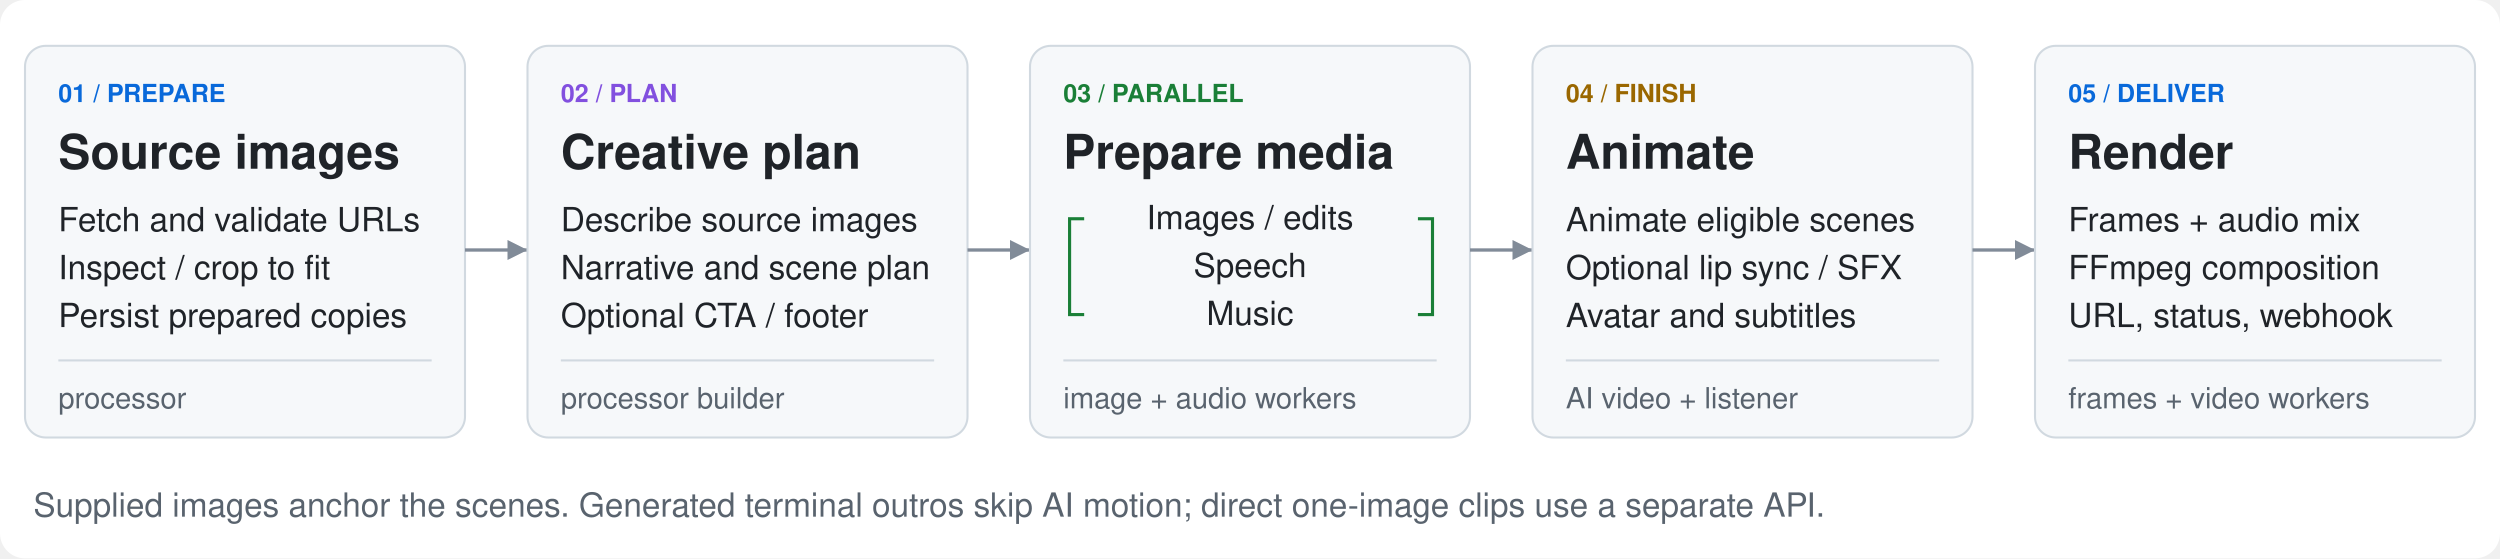
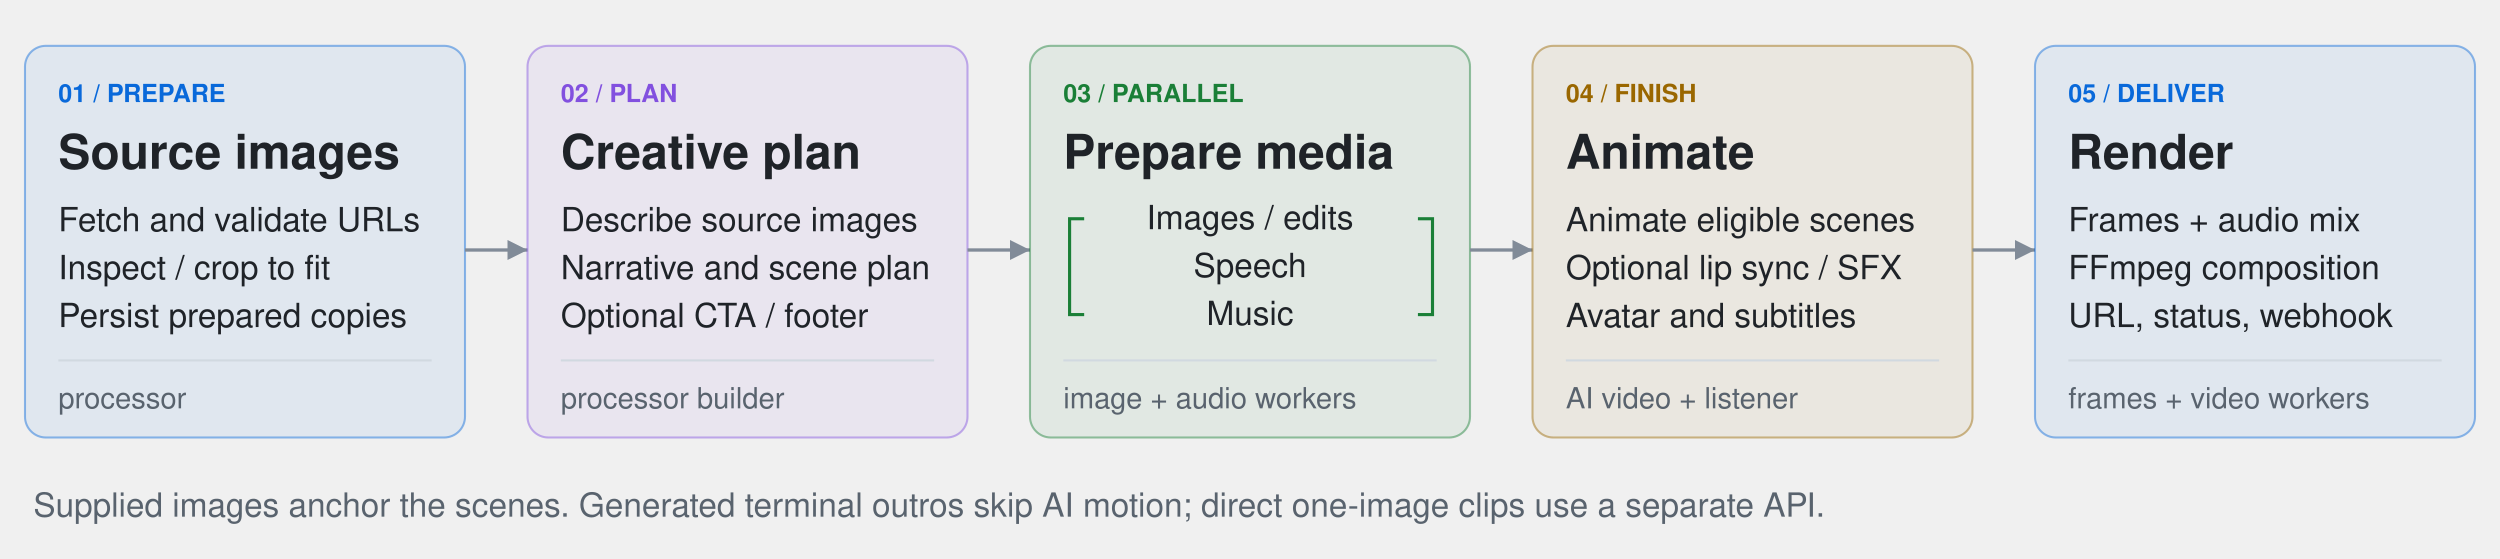
<svg xmlns="http://www.w3.org/2000/svg" width="1200" height="268" viewBox="0 0 1200 268" role="img" aria-labelledby="title desc">
  <defs>
    <marker id="arrow" viewBox="0 0 8 8" refX="8" refY="4" markerWidth="6" markerHeight="6" orient="auto-start-reverse">
      <path d="M0 0L8 4L0 8Z" fill="#818b98" />
    </marker>
  </defs>
-   <rect width="1200" height="268" rx="12" fill="#ffffff" />
  <g font-family="-apple-system, BlinkMacSystemFont, Segoe UI, Helvetica, Arial, sans-serif">
-     <rect x="12" y="22" width="211.2" height="188" rx="10" fill="#f6f8fa" stroke="#d1d9e0" />
+     <rect x="12" y="22" width="211.2" height="188" rx="10" fill="#0969da" fill-opacity="0.07" stroke="#0969da" stroke-opacity="0.45" />
    <text x="28" y="49" font-size="12" font-weight="650" fill="#0969da" text-anchor="start">01 / PREPARE</text>
    <text x="28" y="81" font-size="23" font-weight="650" fill="#1f2328" text-anchor="start">Source images</text>
    <text x="28" y="111" font-size="16" font-weight="400" fill="#1f2328" text-anchor="start">Fetch and validate URLs</text>
    <text x="28" y="134" font-size="16" font-weight="400" fill="#1f2328" text-anchor="start">Inspect / crop to fit</text>
    <text x="28" y="157" font-size="16" font-weight="400" fill="#1f2328" text-anchor="start">Persist prepared copies</text>
    <path d="M28 173 H207.2" stroke="#d1d9e0" />
    <text x="28" y="196" font-size="14" font-weight="400" fill="#59636e" text-anchor="start">processor</text>
    <path d="M223.2 120 H253.2" fill="none" stroke="#818b98" stroke-width="1.6" marker-end="url(#arrow)" />
-     <rect x="253.2" y="22" width="211.2" height="188" rx="10" fill="#f6f8fa" stroke="#d1d9e0" />
+     <rect x="253.2" y="22" width="211.2" height="188" rx="10" fill="#8250df" fill-opacity="0.07" stroke="#8250df" stroke-opacity="0.45" />
    <text x="269.2" y="49" font-size="12" font-weight="650" fill="#8250df" text-anchor="start">02 / PLAN</text>
    <text x="269.2" y="81" font-size="23" font-weight="650" fill="#1f2328" text-anchor="start">Creative plan</text>
    <text x="269.2" y="111" font-size="16" font-weight="400" fill="#1f2328" text-anchor="start">Describe source images</text>
    <text x="269.2" y="134" font-size="16" font-weight="400" fill="#1f2328" text-anchor="start">Narrative and scene plan</text>
    <text x="269.2" y="157" font-size="16" font-weight="400" fill="#1f2328" text-anchor="start">Optional CTA / footer</text>
    <path d="M269.2 173 H448.4" stroke="#d1d9e0" />
    <text x="269.2" y="196" font-size="14" font-weight="400" fill="#59636e" text-anchor="start">processor builder</text>
    <path d="M464.4 120 H494.4" fill="none" stroke="#818b98" stroke-width="1.6" marker-end="url(#arrow)" />
-     <rect x="494.4" y="22" width="211.2" height="188" rx="10" fill="#f6f8fa" stroke="#d1d9e0" />
+     <rect x="494.4" y="22" width="211.2" height="188" rx="10" fill="#1a7f37" fill-opacity="0.07" stroke="#1a7f37" stroke-opacity="0.45" />
    <text x="510.4" y="49" font-size="12" font-weight="650" fill="#1a7f37" text-anchor="start">03 / PARALLEL</text>
    <text x="510.4" y="81" font-size="23" font-weight="650" fill="#1f2328" text-anchor="start">Prepare media</text>
    <path d="M520.4 105 H513.4 V151 H520.4 M680.6 105 H687.6 V151 H680.6" fill="none" stroke="#1a7f37" stroke-width="1.5" />
    <text x="600" y="110" font-size="16" font-weight="400" fill="#1f2328" text-anchor="middle">Images / edits</text>
    <text x="600" y="133" font-size="16" font-weight="400" fill="#1f2328" text-anchor="middle">Speech</text>
    <text x="600" y="156" font-size="16" font-weight="400" fill="#1f2328" text-anchor="middle">Music</text>
    <path d="M510.4 173 H689.6" stroke="#d1d9e0" />
    <text x="510.4" y="196" font-size="14" font-weight="400" fill="#59636e" text-anchor="start">image + audio workers</text>
    <path d="M705.6 120 H735.6" fill="none" stroke="#818b98" stroke-width="1.6" marker-end="url(#arrow)" />
-     <rect x="735.6" y="22" width="211.2" height="188" rx="10" fill="#f6f8fa" stroke="#d1d9e0" />
+     <rect x="735.6" y="22" width="211.2" height="188" rx="10" fill="#9a6700" fill-opacity="0.07" stroke="#9a6700" stroke-opacity="0.45" />
    <text x="751.6" y="49" font-size="12" font-weight="650" fill="#9a6700" text-anchor="start">04 / FINISH</text>
    <text x="751.6" y="81" font-size="23" font-weight="650" fill="#1f2328" text-anchor="start">Animate</text>
    <text x="751.6" y="111" font-size="16" font-weight="400" fill="#1f2328" text-anchor="start">Animate eligible scenes</text>
    <text x="751.6" y="134" font-size="16" font-weight="400" fill="#1f2328" text-anchor="start">Optional lip sync / SFX</text>
    <text x="751.6" y="157" font-size="16" font-weight="400" fill="#1f2328" text-anchor="start">Avatar and subtitles</text>
    <path d="M751.6 173 H930.8" stroke="#d1d9e0" />
    <text x="751.6" y="196" font-size="14" font-weight="400" fill="#59636e" text-anchor="start">AI video + listener</text>
    <path d="M946.8 120 H976.8" fill="none" stroke="#818b98" stroke-width="1.6" marker-end="url(#arrow)" />
-     <rect x="976.8" y="22" width="211.2" height="188" rx="10" fill="#f6f8fa" stroke="#d1d9e0" />
+     <rect x="976.8" y="22" width="211.2" height="188" rx="10" fill="#0969da" fill-opacity="0.07" stroke="#0969da" stroke-opacity="0.45" />
    <text x="992.8" y="49" font-size="12" font-weight="650" fill="#0969da" text-anchor="start">05 / DELIVER</text>
    <text x="992.8" y="81" font-size="23" font-weight="650" fill="#1f2328" text-anchor="start">Render</text>
    <text x="992.8" y="111" font-size="16" font-weight="400" fill="#1f2328" text-anchor="start">Frames + audio mix</text>
    <text x="992.8" y="134" font-size="16" font-weight="400" fill="#1f2328" text-anchor="start">FFmpeg composition</text>
    <text x="992.8" y="157" font-size="16" font-weight="400" fill="#1f2328" text-anchor="start">URL, status, webhook</text>
    <path d="M992.8 173 H1172" stroke="#d1d9e0" />
    <text x="992.8" y="196" font-size="14" font-weight="400" fill="#59636e" text-anchor="start">frames + video workers</text>
    <text x="16" y="248" font-size="16" font-weight="400" fill="#59636e" text-anchor="start">Supplied images anchor the scenes. Generated terminal outros skip AI motion; direct one-image clips use a separate API.</text>
  </g>
</svg>
